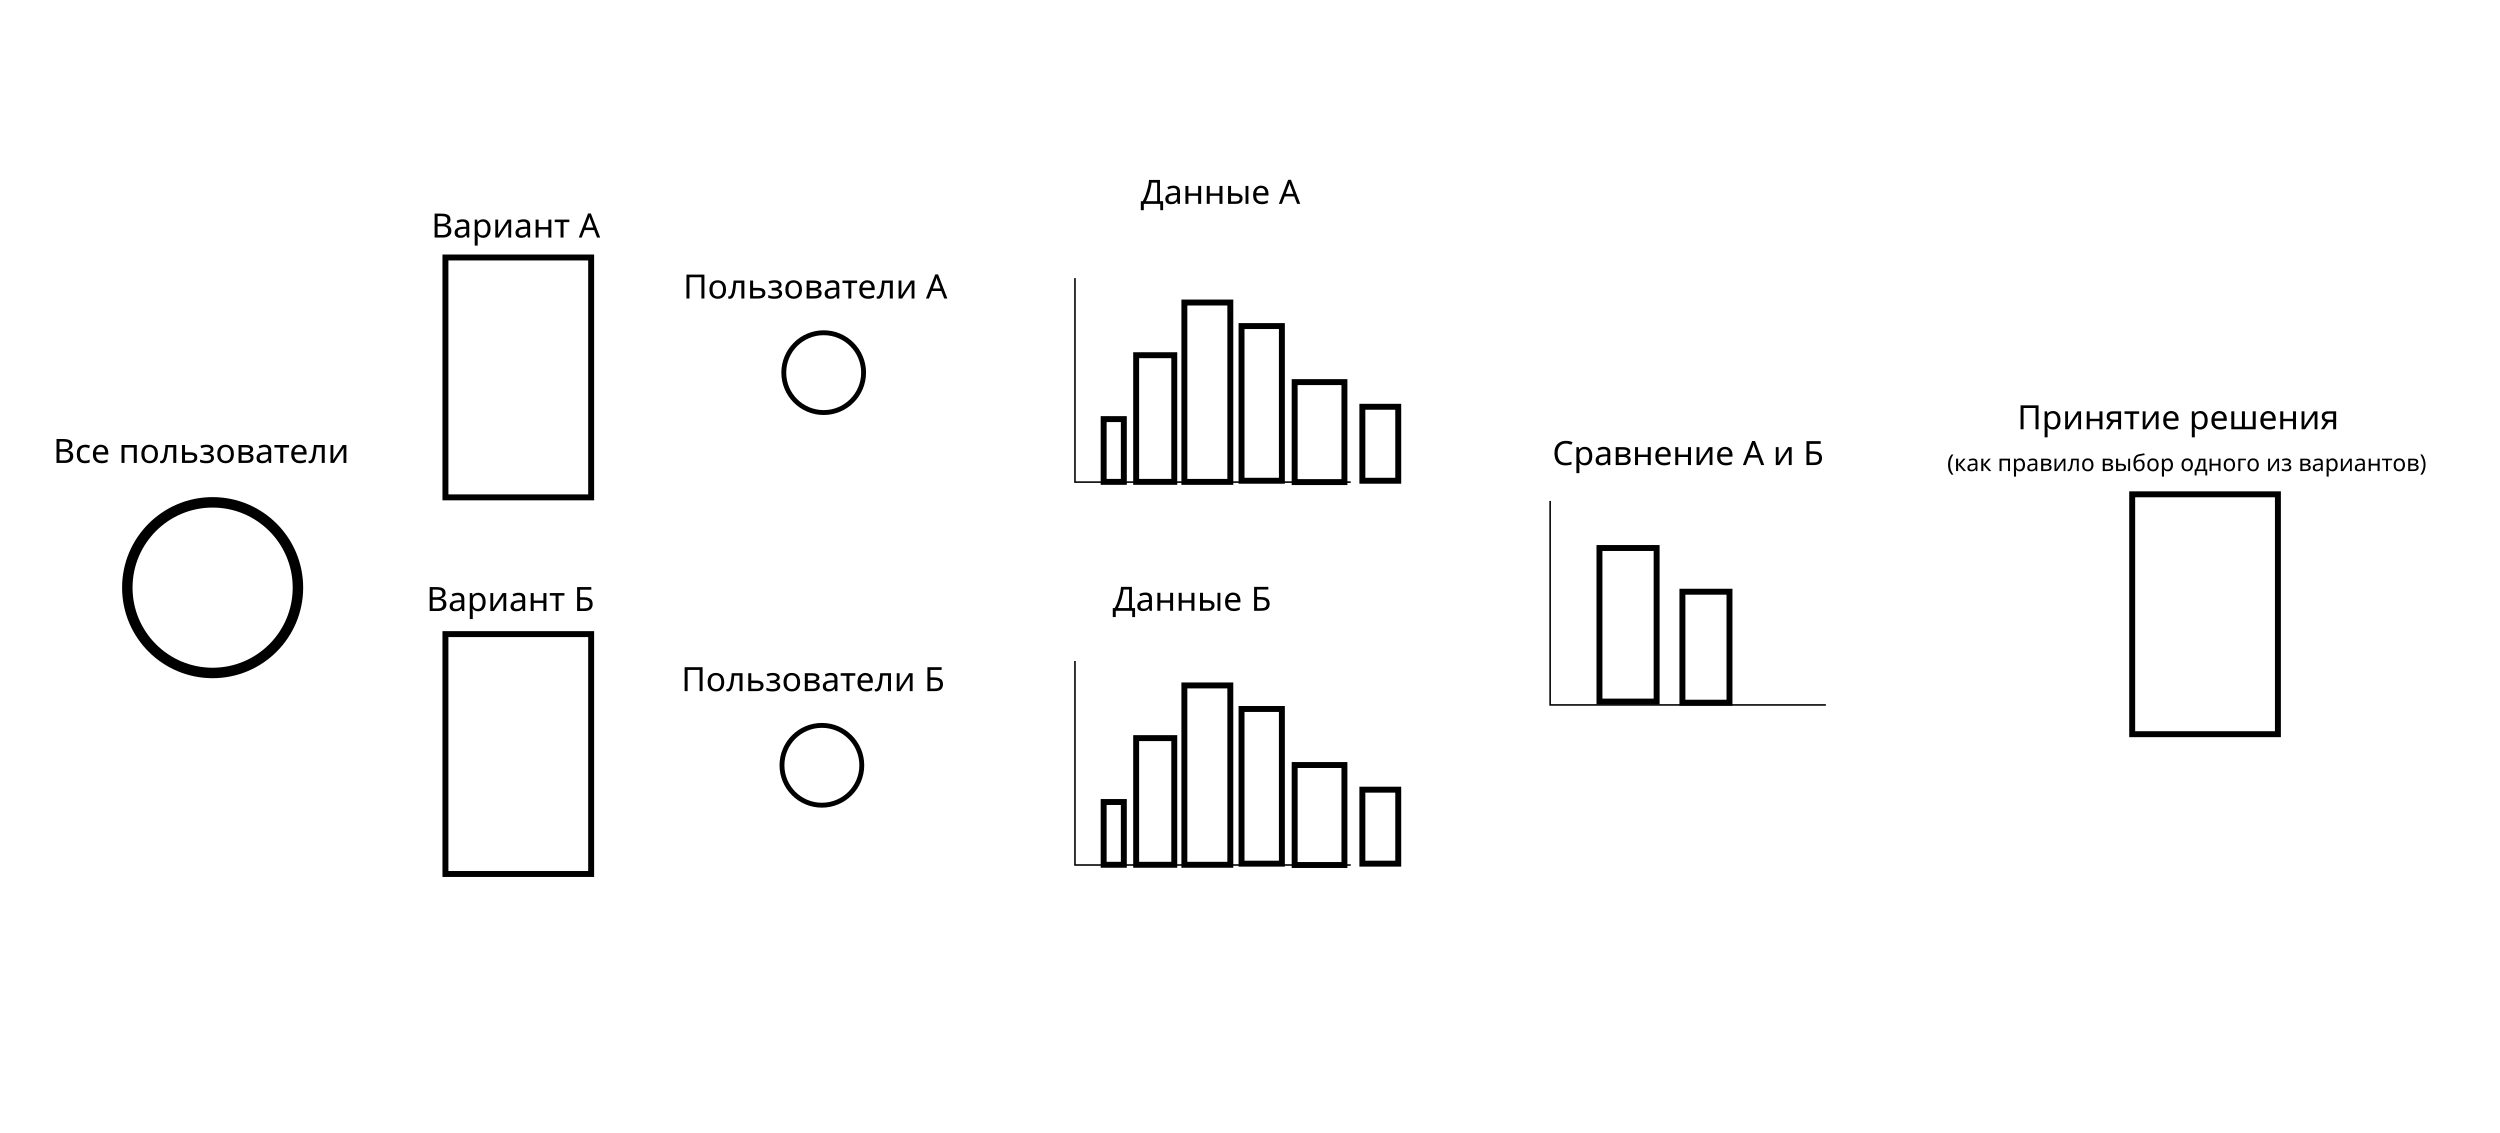
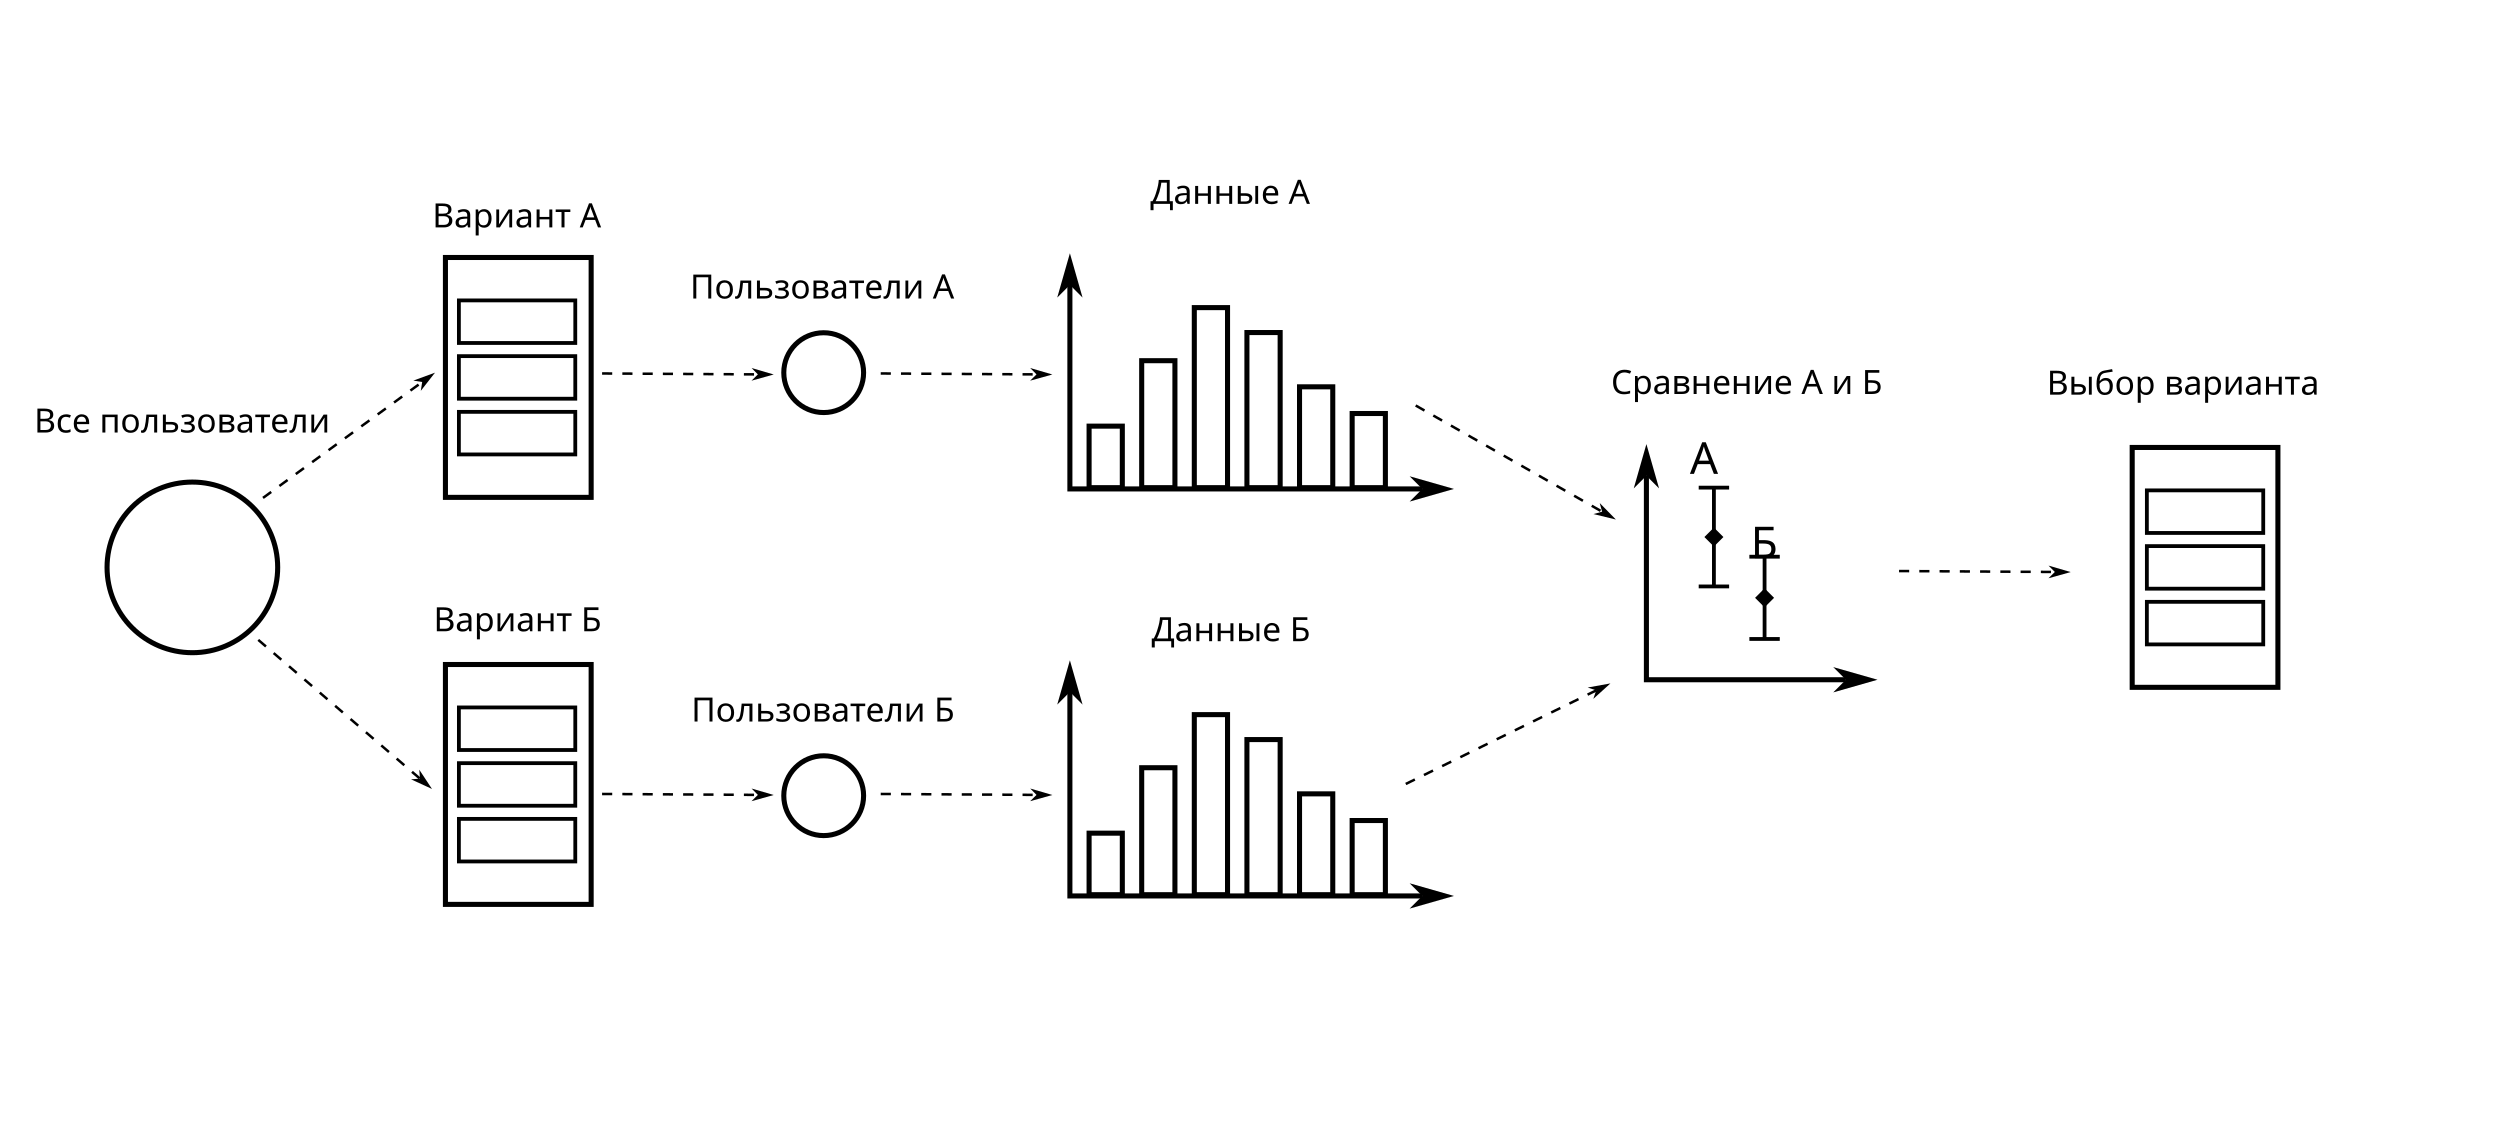
<svg xmlns="http://www.w3.org/2000/svg" width="261.124mm" height="118.31mm" viewBox="0 0 261.124 118.31" version="1.1" id="svg8">
-   <defs id="defs2" />
+   <defs id="defs2">
+     <marker style="overflow:visible" id="Diamond" refX="0" refY="0" orient="auto" markerWidth="5" markerHeight="5" viewBox="0 0 7.212 7.212" preserveAspectRatio="xMidYMid">
+       <path transform="scale(0.45)" style="fill:context-stroke;fill-rule:evenodd;stroke:context-stroke;stroke-width:1pt" d="M 0,-7.071 -7.071,0 0,7.071 7.071,0 Z" id="Diamond1" />
+     </marker>
+     <marker style="overflow:visible" id="marker1999" refX="0" refY="0" orient="auto" markerWidth="1" markerHeight="8" viewBox="0 0 1 8" preserveAspectRatio="xMidYMid">
+       <path style="fill:none;stroke:context-stroke;stroke-width:1" d="M 0,4 V -4" id="path1997" />
+     </marker>
+     <marker style="overflow:visible" id="Stop" refX="0" refY="0" orient="auto" markerWidth="1" markerHeight="8" viewBox="0 0 1 8" preserveAspectRatio="xMidYMid">
+       <path style="fill:none;stroke:context-stroke;stroke-width:1" d="M 0,4 V -4" id="path171" />
+     </marker>
+     <marker style="overflow:visible" id="marker1767" refX="0" refY="0" orient="auto-start-reverse" markerWidth="8.75" markerHeight="5" viewBox="0 0 8.75 5" preserveAspectRatio="xMidYMid">
+       <path style="fill:context-stroke;fill-rule:evenodd;stroke:none" d="M 0,0 5,-5 -12.5,0 5,5 Z" id="path1765" transform="scale(-0.5)" />
+     </marker>
+     <marker style="overflow:visible" id="marker1460" refX="0" refY="0" orient="auto-start-reverse" markerWidth="8.75" markerHeight="5" viewBox="0 0 8.75 5" preserveAspectRatio="xMidYMid">
+       <path style="fill:context-stroke;fill-rule:evenodd;stroke:none" d="M 0,0 5,-5 -12.5,0 5,5 Z" id="path1458" transform="scale(-0.5)" />
+     </marker>
+     <marker style="overflow:visible" id="marker1201" refX="0" refY="0" orient="auto-start-reverse" markerWidth="8.75" markerHeight="5" viewBox="0 0 8.75 5" preserveAspectRatio="xMidYMid">
+       <path style="fill:context-stroke;fill-rule:evenodd;stroke:none" d="M 0,0 5,-5 -12.5,0 5,5 Z" id="path1199" transform="scale(-0.5)" />
+     </marker>
+     <marker style="overflow:visible" id="Arrow1L" refX="0" refY="0" orient="auto-start-reverse" markerWidth="8.75" markerHeight="5" viewBox="0 0 8.75 5" preserveAspectRatio="xMidYMid">
+       <path style="fill:context-stroke;fill-rule:evenodd;stroke:none" d="M 0,0 5,-5 -12.5,0 5,5 Z" id="arrow1L" transform="scale(-0.5)" />
+     </marker>
+   </defs>
  <g id="layer1" transform="translate(-8.869448,-46.63369)">
+     <path id="path1289" d="m 120.619,118.907 v 21.308 h 36.808" style="fill:none;stroke:#000000;stroke-width:0.529;stroke-linecap:butt;stroke-linejoin:miter;stroke-dasharray:none;stroke-opacity:1;marker-start:url(#marker1201);marker-end:url(#Arrow1L)" />
+     <rect style="fill:none;fill-opacity:1;stroke:#000000;stroke-width:0.529;stroke-linecap:butt;stroke-linejoin:miter;stroke-miterlimit:4;stroke-dasharray:none;stroke-dashoffset:37.795;stroke-opacity:1" id="rect1291" width="3.471" height="6.426" x="122.624" y="133.658" />
+     <rect style="fill:none;fill-opacity:1;stroke:#000000;stroke-width:0.529;stroke-linecap:butt;stroke-linejoin:miter;stroke-miterlimit:4;stroke-dasharray:none;stroke-dashoffset:37.795;stroke-opacity:1" id="rect1293" width="3.471" height="13.262" x="128.119" y="126.822" />
+     <rect style="fill:none;fill-opacity:1;stroke:#000000;stroke-width:0.529;stroke-linecap:butt;stroke-linejoin:miter;stroke-miterlimit:4;stroke-dasharray:none;stroke-dashoffset:37.795;stroke-opacity:1" id="rect1295" width="3.471" height="18.806" x="133.614" y="121.277" />
+     <rect style="fill:none;fill-opacity:1;stroke:#000000;stroke-width:0.529;stroke-linecap:butt;stroke-linejoin:miter;stroke-miterlimit:4;stroke-dasharray:none;stroke-dashoffset:37.795;stroke-opacity:1" id="rect1297" width="3.471" height="16.202" x="139.11" y="123.882" />
+     <rect style="fill:none;fill-opacity:1;stroke:#000000;stroke-width:0.529;stroke-linecap:butt;stroke-linejoin:miter;stroke-miterlimit:4;stroke-dasharray:none;stroke-dashoffset:37.795;stroke-opacity:1" id="rect1299" width="3.471" height="10.533" x="144.605" y="129.551" />
+     <rect style="fill:none;fill-opacity:1;stroke:#000000;stroke-width:0.529;stroke-linecap:butt;stroke-linejoin:miter;stroke-miterlimit:4;stroke-dasharray:none;stroke-dashoffset:37.795;stroke-opacity:1" id="rect1301" width="3.471" height="7.745" x="150.101" y="132.338" />
    <ellipse style="opacity:1;vector-effect:none;fill:none;fill-opacity:1;stroke:none;stroke-width:0.62;stroke-linecap:butt;stroke-linejoin:miter;stroke-miterlimit:4;stroke-dasharray:1.239, 0.62;stroke-dashoffset:37.795;stroke-opacity:1" id="path815" cx="40.833" cy="111.593" rx="9.603" ry="13.826" />
-     <circle style="opacity:1;vector-effect:none;fill:none;fill-opacity:1;stroke:#000000;stroke-width:1.093;stroke-linecap:butt;stroke-linejoin:miter;stroke-miterlimit:4;stroke-dasharray:none;stroke-dashoffset:10;stroke-opacity:1" id="path821" cx="31.078" cy="108.014" r="8.911" />
-     <circle cy="85.557" cx="94.904" id="circle827" style="opacity:1;vector-effect:none;fill:none;fill-opacity:1;stroke:#000000;stroke-width:0.511;stroke-linecap:butt;stroke-linejoin:miter;stroke-miterlimit:4;stroke-dasharray:none;stroke-dashoffset:10;stroke-opacity:1" r="4.168" />
-     <rect style="opacity:1;vector-effect:none;fill:none;fill-opacity:1;stroke:#000000;stroke-width:0.62;stroke-linecap:butt;stroke-linejoin:miter;stroke-miterlimit:4;stroke-dasharray:none;stroke-dashoffset:37.795;stroke-opacity:1" id="rect831" width="15.22" height="25.055" x="55.395" y="73.528" />
-     <rect y="112.866" x="55.395" height="25.055" width="15.22" id="rect833" style="opacity:1;vector-effect:none;fill:none;fill-opacity:1;stroke:#000000;stroke-width:0.62;stroke-linecap:butt;stroke-linejoin:miter;stroke-miterlimit:4;stroke-dasharray:none;stroke-dashoffset:37.795;stroke-opacity:1" />
-     <path style="fill:none;stroke:#000000;stroke-width:0.164px;stroke-linecap:butt;stroke-linejoin:miter;stroke-opacity:1" d="m 170.781,98.956 v 21.308 h 28.802" id="path835" />
-     <rect style="opacity:1;vector-effect:none;fill:none;fill-opacity:1;stroke:#000000;stroke-width:0.62;stroke-linecap:butt;stroke-linejoin:miter;stroke-miterlimit:4;stroke-dasharray:none;stroke-dashoffset:37.795;stroke-opacity:1" id="rect841" width="5.971" height="16.04" x="175.933" y="103.873" />
-     <rect style="opacity:1;vector-effect:none;fill:none;fill-opacity:1;stroke:#000000;stroke-width:0.62;stroke-linecap:butt;stroke-linejoin:miter;stroke-miterlimit:4;stroke-dasharray:none;stroke-dashoffset:37.795;stroke-opacity:1" id="rect843" width="4.917" height="11.591" x="184.597" y="108.439" />
-     <path id="path845" d="M 121.149,75.68 V 96.989 h 28.802" style="fill:none;stroke:#000000;stroke-width:0.164px;stroke-linecap:butt;stroke-linejoin:miter;stroke-opacity:1" />
-     <rect style="opacity:1;vector-effect:none;fill:none;fill-opacity:1;stroke:#000000;stroke-width:0.62;stroke-linecap:butt;stroke-linejoin:miter;stroke-miterlimit:4;stroke-dasharray:none;stroke-dashoffset:37.795;stroke-opacity:1" id="rect847" width="2.107" height="6.556" x="124.146" y="90.409" />
-     <rect style="opacity:1;vector-effect:none;fill:none;fill-opacity:1;stroke:#000000;stroke-width:0.62;stroke-linecap:butt;stroke-linejoin:miter;stroke-miterlimit:4;stroke-dasharray:none;stroke-dashoffset:37.795;stroke-opacity:1" id="rect849" width="3.981" height="13.23" x="127.541" y="83.735" />
-     <rect style="opacity:1;vector-effect:none;fill:none;fill-opacity:1;stroke:#000000;stroke-width:0.62;stroke-linecap:butt;stroke-linejoin:miter;stroke-miterlimit:4;stroke-dasharray:none;stroke-dashoffset:37.795;stroke-opacity:1" id="rect851" width="4.8" height="18.733" x="132.576" y="78.233" />
-     <rect style="opacity:1;vector-effect:none;fill:none;fill-opacity:1;stroke:#000000;stroke-width:0.62;stroke-linecap:butt;stroke-linejoin:miter;stroke-miterlimit:4;stroke-dasharray:none;stroke-dashoffset:37.795;stroke-opacity:1" id="rect853" width="4.215" height="16.157" x="138.547" y="80.691" />
-     <rect style="opacity:1;vector-effect:none;fill:none;fill-opacity:1;stroke:#000000;stroke-width:0.62;stroke-linecap:butt;stroke-linejoin:miter;stroke-miterlimit:4;stroke-dasharray:none;stroke-dashoffset:37.795;stroke-opacity:1" id="rect855" width="5.198" height="10.443" x="144.096" y="86.545" />
-     <rect style="opacity:1;vector-effect:none;fill:none;fill-opacity:1;stroke:#000000;stroke-width:0.62;stroke-linecap:butt;stroke-linejoin:miter;stroke-miterlimit:4;stroke-dasharray:none;stroke-dashoffset:37.795;stroke-opacity:1" id="rect857" width="3.747" height="7.727" x="151.168" y="89.121" />
-     <path style="fill:none;stroke:#000000;stroke-width:0.164px;stroke-linecap:butt;stroke-linejoin:miter;stroke-opacity:1" d="m 121.149,115.675 v 21.308 h 28.802" id="path859" />
-     <rect y="130.403" x="124.146" height="6.556" width="2.107" id="rect861" style="opacity:1;vector-effect:none;fill:none;fill-opacity:1;stroke:#000000;stroke-width:0.62;stroke-linecap:butt;stroke-linejoin:miter;stroke-miterlimit:4;stroke-dasharray:none;stroke-dashoffset:37.795;stroke-opacity:1" />
-     <rect y="123.73" x="127.541" height="13.23" width="3.981" id="rect863" style="opacity:1;vector-effect:none;fill:none;fill-opacity:1;stroke:#000000;stroke-width:0.62;stroke-linecap:butt;stroke-linejoin:miter;stroke-miterlimit:4;stroke-dasharray:none;stroke-dashoffset:37.795;stroke-opacity:1" />
-     <rect y="118.227" x="132.576" height="18.733" width="4.8" id="rect865" style="opacity:1;vector-effect:none;fill:none;fill-opacity:1;stroke:#000000;stroke-width:0.62;stroke-linecap:butt;stroke-linejoin:miter;stroke-miterlimit:4;stroke-dasharray:none;stroke-dashoffset:37.795;stroke-opacity:1" />
-     <rect y="120.686" x="138.547" height="16.157" width="4.215" id="rect867" style="opacity:1;vector-effect:none;fill:none;fill-opacity:1;stroke:#000000;stroke-width:0.62;stroke-linecap:butt;stroke-linejoin:miter;stroke-miterlimit:4;stroke-dasharray:none;stroke-dashoffset:37.795;stroke-opacity:1" />
-     <rect y="126.54" x="144.096" height="10.443" width="5.198" id="rect869" style="opacity:1;vector-effect:none;fill:none;fill-opacity:1;stroke:#000000;stroke-width:0.62;stroke-linecap:butt;stroke-linejoin:miter;stroke-miterlimit:4;stroke-dasharray:none;stroke-dashoffset:37.795;stroke-opacity:1" />
-     <rect y="129.115" x="151.168" height="7.727" width="3.747" id="rect871" style="opacity:1;vector-effect:none;fill:none;fill-opacity:1;stroke:#000000;stroke-width:0.62;stroke-linecap:butt;stroke-linejoin:miter;stroke-miterlimit:4;stroke-dasharray:none;stroke-dashoffset:37.795;stroke-opacity:1" />
-     <text xml:space="preserve" style="font-style:normal;font-weight:normal;font-size:3.497px;line-height:1.25;font-family:sans-serif;letter-spacing:0px;word-spacing:0px;fill:#000000;fill-opacity:1;stroke:none;stroke-width:0.164" x="14.428" y="94.988" id="text875">
-       <tspan id="tspan873" x="14.428" y="94.988" style="stroke-width:0.164">Все пользователи</tspan>
+     <circle style="opacity:1;fill:none;fill-opacity:1;stroke:#000000;stroke-width:0.529;stroke-linecap:butt;stroke-linejoin:miter;stroke-miterlimit:4;stroke-dasharray:none;stroke-dashoffset:10;stroke-opacity:1" id="path821" cx="28.962" cy="105.897" r="8.911" />
+     <circle cy="85.557" cx="94.904" id="circle827" style="opacity:1;fill:none;fill-opacity:1;stroke:#000000;stroke-width:0.529;stroke-linecap:butt;stroke-linejoin:miter;stroke-miterlimit:4;stroke-dasharray:none;stroke-dashoffset:10;stroke-opacity:1" r="4.168" />
+     <rect style="opacity:1;fill:none;fill-opacity:1;stroke:#000000;stroke-width:0.529;stroke-linecap:butt;stroke-linejoin:miter;stroke-miterlimit:4;stroke-dasharray:none;stroke-dashoffset:37.795;stroke-opacity:1" id="rect831" width="15.22" height="25.055" x="55.395" y="73.528" />
+     <rect y="116.041" x="55.395" height="25.055" width="15.22" id="rect833" style="opacity:1;fill:none;fill-opacity:1;stroke:#000000;stroke-width:0.529;stroke-linecap:butt;stroke-linejoin:miter;stroke-miterlimit:4;stroke-dasharray:none;stroke-dashoffset:37.795;stroke-opacity:1" />
+     <path id="path845" d="M 120.619,76.393 V 97.702 H 157.428" style="fill:none;stroke:#000000;stroke-width:0.529;stroke-linecap:butt;stroke-linejoin:miter;stroke-dasharray:none;stroke-opacity:1;marker-start:url(#marker1201);marker-end:url(#Arrow1L)" />
+     <rect style="fill:none;fill-opacity:1;stroke:#000000;stroke-width:0.529;stroke-linecap:butt;stroke-linejoin:miter;stroke-miterlimit:4;stroke-dasharray:none;stroke-dashoffset:37.795;stroke-opacity:1" id="rect847" width="3.471" height="6.426" x="122.624" y="91.144" />
+     <rect style="fill:none;fill-opacity:1;stroke:#000000;stroke-width:0.529;stroke-linecap:butt;stroke-linejoin:miter;stroke-miterlimit:4;stroke-dasharray:none;stroke-dashoffset:37.795;stroke-opacity:1" id="rect849" width="3.471" height="13.262" x="128.119" y="84.308" />
+     <rect style="fill:none;fill-opacity:1;stroke:#000000;stroke-width:0.529;stroke-linecap:butt;stroke-linejoin:miter;stroke-miterlimit:4;stroke-dasharray:none;stroke-dashoffset:37.795;stroke-opacity:1" id="rect851" width="3.471" height="18.806" x="133.614" y="78.764" />
+     <rect style="fill:none;fill-opacity:1;stroke:#000000;stroke-width:0.529;stroke-linecap:butt;stroke-linejoin:miter;stroke-miterlimit:4;stroke-dasharray:none;stroke-dashoffset:37.795;stroke-opacity:1" id="rect853" width="3.471" height="16.202" x="139.11" y="81.368" />
+     <rect style="fill:none;fill-opacity:1;stroke:#000000;stroke-width:0.529;stroke-linecap:butt;stroke-linejoin:miter;stroke-miterlimit:4;stroke-dasharray:none;stroke-dashoffset:37.795;stroke-opacity:1" id="rect855" width="3.471" height="10.533" x="144.605" y="87.037" />
+     <rect style="fill:none;fill-opacity:1;stroke:#000000;stroke-width:0.529;stroke-linecap:butt;stroke-linejoin:miter;stroke-miterlimit:4;stroke-dasharray:none;stroke-dashoffset:37.795;stroke-opacity:1" id="rect857" width="3.471" height="7.745" x="150.101" y="89.825" />
+     <text xml:space="preserve" style="font-style:normal;font-weight:normal;font-size:3.497px;line-height:1.25;font-family:sans-serif;letter-spacing:0px;word-spacing:0px;fill:#000000;fill-opacity:1;stroke:none;stroke-width:0.164" x="12.432" y="91.813" id="text875">
+       <tspan id="tspan873" x="12.432" y="91.813" style="stroke-width:0.164">Все пользователи</tspan>
    </text>
-     <text xml:space="preserve" style="font-style:normal;font-weight:normal;font-size:3.497px;line-height:1.25;font-family:sans-serif;letter-spacing:0px;word-spacing:0px;fill:#000000;fill-opacity:1;stroke:none;stroke-width:0.164" x="80.226" y="77.814" id="text879">
-       <tspan id="tspan877" x="80.226" y="77.814" style="stroke-width:0.164">Пользователи A</tspan>
+     <text xml:space="preserve" style="font-style:normal;font-weight:normal;font-size:3.497px;line-height:1.25;font-family:sans-serif;letter-spacing:0px;word-spacing:0px;fill:#000000;fill-opacity:1;stroke:none;stroke-width:0.164" x="80.942" y="77.814" id="text879">
+       <tspan id="tspan877" x="80.942" y="77.814" style="stroke-width:0.164">Пользователи A</tspan>
    </text>
-     <text xml:space="preserve" style="font-style:normal;font-weight:normal;font-size:3.497px;line-height:1.25;font-family:sans-serif;letter-spacing:0px;word-spacing:0px;fill:#000000;fill-opacity:1;stroke:none;stroke-width:0.164" x="53.92" y="71.444" id="text887">
-       <tspan id="tspan885" x="53.92" y="71.444" style="stroke-width:0.164">Вариант А</tspan>
+     <text xml:space="preserve" style="font-style:normal;font-weight:normal;font-size:3.497px;line-height:1.25;font-family:sans-serif;letter-spacing:0px;word-spacing:0px;fill:#000000;fill-opacity:1;stroke:none;stroke-width:0.164" x="54.022" y="70.385" id="text887">
+       <tspan id="tspan885" x="54.022" y="70.385" style="stroke-width:0.164">Вариант А</tspan>
    </text>
-     <text xml:space="preserve" style="font-style:normal;font-weight:normal;font-size:3.497px;line-height:1.25;font-family:sans-serif;letter-spacing:0px;word-spacing:0px;fill:#000000;fill-opacity:1;stroke:none;stroke-width:0.164" x="53.405" y="110.454" id="text891">
-       <tspan id="tspan889" x="53.405" y="110.454" style="stroke-width:0.164">Вариант Б</tspan>
+     <text xml:space="preserve" style="font-style:normal;font-weight:normal;font-size:3.497px;line-height:1.25;font-family:sans-serif;letter-spacing:0px;word-spacing:0px;fill:#000000;fill-opacity:1;stroke:none;stroke-width:0.164" x="54.152" y="112.571" id="text891">
+       <tspan id="tspan889" x="54.152" y="112.571" style="stroke-width:0.164">Вариант Б</tspan>
    </text>
-     <text xml:space="preserve" style="font-style:normal;font-weight:normal;font-size:3.497px;line-height:1.25;font-family:sans-serif;letter-spacing:0px;word-spacing:0px;fill:#000000;fill-opacity:1;stroke:none;stroke-width:0.164" x="128.01" y="67.93" id="text895">
-       <tspan id="tspan893" x="128.01" y="67.93" style="stroke-width:0.164">Данные А</tspan>
+     <text xml:space="preserve" style="font-style:normal;font-weight:normal;font-size:3.497px;line-height:1.25;font-family:sans-serif;letter-spacing:0px;word-spacing:0px;fill:#000000;fill-opacity:1;stroke:none;stroke-width:0.164" x="129.027" y="67.93" id="text895">
+       <tspan id="tspan893" x="129.027" y="67.93" style="stroke-width:0.164">Данные А</tspan>
    </text>
-     <text xml:space="preserve" style="font-style:normal;font-weight:normal;font-size:3.497px;line-height:1.25;font-family:sans-serif;letter-spacing:0px;word-spacing:0px;fill:#000000;fill-opacity:1;stroke:none;stroke-width:0.164" x="125.083" y="110.43" id="text899">
-       <tspan id="tspan897" x="125.083" y="110.43" style="stroke-width:0.164">Данные Б</tspan>
+     <text xml:space="preserve" style="font-style:normal;font-weight:normal;font-size:3.497px;line-height:1.25;font-family:sans-serif;letter-spacing:0px;word-spacing:0px;fill:#000000;fill-opacity:1;stroke:none;stroke-width:0.164" x="129.156" y="113.605" id="text899">
+       <tspan id="tspan897" x="129.156" y="113.605" style="stroke-width:0.164">Данные Б</tspan>
    </text>
-     <text xml:space="preserve" style="font-style:normal;font-weight:normal;font-size:3.497px;line-height:1.25;font-family:sans-serif;letter-spacing:0px;word-spacing:0px;fill:#000000;fill-opacity:1;stroke:none;stroke-width:0.164" x="171.016" y="95.209" id="text903">
-       <tspan id="tspan901" x="171.016" y="95.209" style="stroke-width:0.164">Сравнение А и Б</tspan>
+     <text xml:space="preserve" style="font-style:normal;font-weight:normal;font-size:3.497px;line-height:1.25;font-family:sans-serif;letter-spacing:0px;word-spacing:0px;fill:#000000;fill-opacity:1;stroke:none;stroke-width:0.164" x="177.137" y="87.786" id="text903">
+       <tspan id="tspan901" x="177.137" y="87.786" style="stroke-width:0.164">Сравнение А и Б</tspan>
    </text>
-     <rect style="opacity:1;vector-effect:none;fill:none;fill-opacity:1;stroke:#000000;stroke-width:0.62;stroke-linecap:butt;stroke-linejoin:miter;stroke-miterlimit:4;stroke-dasharray:none;stroke-dashoffset:37.795;stroke-opacity:1" id="rect831-3" width="15.22" height="25.055" x="231.576" y="98.265" />
-     <text xml:space="preserve" style="font-style:normal;font-variant:normal;font-weight:normal;font-stretch:normal;font-size:3.497px;line-height:1.25;font-family:sans-serif;-inkscape-font-specification:'sans-serif, Normal';font-variant-ligatures:normal;font-variant-caps:normal;font-variant-numeric:normal;font-feature-settings:normal;text-align:center;letter-spacing:0px;word-spacing:0px;writing-mode:lr-tb;text-anchor:middle;fill:#000000;fill-opacity:1;stroke:none;stroke-width:0.164" x="239.557" y="91.467" id="text887-6">
-       <tspan x="239.557" y="91.467" style="font-style:normal;font-variant:normal;font-weight:normal;font-stretch:normal;font-size:3.497px;font-family:sans-serif;-inkscape-font-specification:'sans-serif, Normal';font-variant-ligatures:normal;font-variant-caps:normal;font-variant-numeric:normal;font-feature-settings:normal;text-align:center;writing-mode:lr-tb;text-anchor:middle;stroke-width:0.164" id="tspan1540">Принятие решения</tspan>
-       <tspan x="239.557" y="95.838" style="font-style:normal;font-variant:normal;font-weight:normal;font-stretch:normal;font-size:2.416px;line-height:1;font-family:sans-serif;-inkscape-font-specification:'sans-serif, Normal';font-variant-ligatures:normal;font-variant-caps:normal;font-variant-numeric:normal;font-feature-settings:normal;text-align:center;writing-mode:lr-tb;text-anchor:middle;stroke-width:0.164" id="tspan1544">(как правило выбор одного из вариантов)</tspan>
+     <rect style="opacity:1;fill:none;fill-opacity:1;stroke:#000000;stroke-width:0.529;stroke-linecap:butt;stroke-linejoin:miter;stroke-miterlimit:4;stroke-dasharray:none;stroke-dashoffset:37.795;stroke-opacity:1" id="rect831-3" width="15.22" height="25.055" x="231.576" y="93.37" />
+     <text xml:space="preserve" style="font-style:normal;font-variant:normal;font-weight:normal;font-stretch:normal;font-size:3.497px;line-height:1.25;font-family:sans-serif;-inkscape-font-specification:'sans-serif, Normal';font-variant-ligatures:normal;font-variant-caps:normal;font-variant-numeric:normal;font-feature-settings:normal;text-align:center;letter-spacing:0px;word-spacing:0px;writing-mode:lr-tb;text-anchor:middle;fill:#000000;fill-opacity:1;stroke:none;stroke-width:0.164" x="239.158" y="87.858" id="text887-6">
+       <tspan x="239.158" y="87.858" style="font-style:normal;font-variant:normal;font-weight:normal;font-stretch:normal;font-size:3.497px;line-height:1.25;font-family:sans-serif;-inkscape-font-specification:'sans-serif, Normal';font-variant-ligatures:normal;font-variant-caps:normal;font-variant-numeric:normal;font-feature-settings:normal;text-align:center;writing-mode:lr-tb;text-anchor:middle;stroke-width:0.164" id="tspan1544">Выбор варианта</tspan>
    </text>
-     <circle r="4.168" style="opacity:1;vector-effect:none;fill:none;fill-opacity:1;stroke:#000000;stroke-width:0.511;stroke-linecap:butt;stroke-linejoin:miter;stroke-miterlimit:4;stroke-dasharray:none;stroke-dashoffset:10;stroke-opacity:1" id="circle864" cx="94.715" cy="126.568" />
-     <text id="text868" y="118.825" x="80.037" style="font-style:normal;font-weight:normal;font-size:3.497px;line-height:1.25;font-family:sans-serif;letter-spacing:0px;word-spacing:0px;fill:#000000;fill-opacity:1;stroke:none;stroke-width:0.164" xml:space="preserve">
-       <tspan style="stroke-width:0.164" y="118.825" x="80.037" id="tspan866">Пользователи Б</tspan>
+     <circle r="4.168" style="opacity:1;fill:none;fill-opacity:1;stroke:#000000;stroke-width:0.529;stroke-linecap:butt;stroke-linejoin:miter;stroke-miterlimit:4;stroke-dasharray:none;stroke-dashoffset:10;stroke-opacity:1" id="circle864" cx="94.904" cy="129.743" />
+     <text id="text868" y="122" x="81.071" style="font-style:normal;font-weight:normal;font-size:3.497px;line-height:1.25;font-family:sans-serif;letter-spacing:0px;word-spacing:0px;fill:#000000;fill-opacity:1;stroke:none;stroke-width:0.164" xml:space="preserve">
+       <tspan style="stroke-width:0.164" y="122" x="81.071" id="tspan866">Пользователи Б</tspan>
    </text>
+     <path style="opacity:1;fill:#000000;fill-opacity:1;stroke:#000000;stroke-width:0.265;stroke-dasharray:1.058, 1.058;stroke-dashoffset:0;stroke-opacity:1;marker-end:url(#marker1460)" d="M 36.341,98.639 52.966,86.533" id="path1456" />
+     <path style="opacity:1;fill:#000000;fill-opacity:1;stroke:#000000;stroke-width:0.265;stroke-dasharray:1.058, 1.058;stroke-dashoffset:0;stroke-opacity:1;marker-end:url(#marker1460)" d="m 71.757,85.642 16.272,0.097" id="path1508" />
+     <path style="opacity:1;fill:#000000;fill-opacity:1;stroke:#000000;stroke-width:0.265;stroke-dasharray:1.058, 1.058;stroke-dashoffset:0;stroke-opacity:1;marker-end:url(#marker1460)" d="m 100.861,85.642 16.272,0.097" id="path1520" />
+     <path style="opacity:1;fill:#000000;fill-opacity:1;stroke:#000000;stroke-width:0.265;stroke-dasharray:1.058, 1.058;stroke-dashoffset:0;stroke-opacity:1;marker-end:url(#marker1460)" d="m 71.757,129.563 16.272,0.097" id="path1528" />
+     <path style="opacity:1;fill:#000000;fill-opacity:1;stroke:#000000;stroke-width:0.265;stroke-dasharray:1.058, 1.058;stroke-dashoffset:0;stroke-opacity:1;marker-end:url(#marker1460)" d="m 100.861,129.563 16.272,0.097" id="path1530" />
+     <g id="g1756" transform="translate(0,-0.1840684)">
+       <rect style="opacity:1;fill:none;fill-opacity:1;stroke:#000000;stroke-width:0.397;stroke-dasharray:none;stroke-dashoffset:0;stroke-opacity:1" id="rect1534" width="12.156" height="4.447" x="56.801" y="78.195" />
+       <rect style="opacity:1;fill:none;fill-opacity:1;stroke:#000000;stroke-width:0.397;stroke-dasharray:none;stroke-dashoffset:0;stroke-opacity:1" id="rect1536" width="12.156" height="4.447" x="56.801" y="84.016" />
+       <rect style="opacity:1;fill:none;fill-opacity:1;stroke:#000000;stroke-width:0.397;stroke-dasharray:none;stroke-dashoffset:0;stroke-opacity:1" id="rect1538" width="12.156" height="4.447" x="56.801" y="89.836" />
+     </g>
+     <g id="g1761" transform="translate(0,1.054641)">
+       <rect style="opacity:1;fill:none;fill-opacity:1;stroke:#000000;stroke-width:0.397;stroke-dasharray:none;stroke-dashoffset:0;stroke-opacity:1" id="rect1747" width="12.156" height="4.447" x="56.801" y="119.47" />
+       <rect style="opacity:1;fill:none;fill-opacity:1;stroke:#000000;stroke-width:0.397;stroke-dasharray:none;stroke-dashoffset:0;stroke-opacity:1" id="rect1749" width="12.156" height="4.447" x="56.801" y="125.291" />
+       <rect style="opacity:1;fill:none;fill-opacity:1;stroke:#000000;stroke-width:0.397;stroke-dasharray:none;stroke-dashoffset:0;stroke-opacity:1" id="rect1751" width="12.156" height="4.447" x="56.801" y="131.111" />
+     </g>
+     <path style="opacity:1;fill:#000000;fill-opacity:1;stroke:#000000;stroke-width:0.265;stroke-dasharray:1.058, 1.058;stroke-dashoffset:0;stroke-opacity:1;marker-end:url(#marker1460)" d="m 35.845,113.47 16.89,14.493" id="path1763" />
+     <g id="g2877" transform="translate(5.291667,-2.631517)">
+       <path style="fill:none;stroke:#000000;stroke-width:0.529;stroke-linecap:butt;stroke-linejoin:miter;stroke-dasharray:none;stroke-opacity:1;marker-start:url(#marker1460);marker-end:url(#marker1767)" d="m 175.544,98.956 v 21.308 h 20.836" id="path835" />
+       <path style="opacity:1;fill:none;fill-opacity:1;stroke:#000000;stroke-width:0.397;stroke-dasharray:none;stroke-dashoffset:0;stroke-opacity:1;marker-start:url(#marker1999);marker-mid:url(#Diamond);marker-end:url(#Stop)" d="m 182.595,100.198 v 5.16 5.16" id="path1929" />
+       <path style="opacity:1;fill:none;fill-opacity:1;stroke:#000000;stroke-width:0.397;stroke-dasharray:none;stroke-dashoffset:0;stroke-opacity:1;marker-start:url(#marker1999);marker-mid:url(#Diamond);marker-end:url(#Stop)" d="m 187.887,107.412 v 4.296 4.296" id="path2800" />
+       <text xml:space="preserve" style="font-style:normal;font-variant:normal;font-weight:normal;font-stretch:normal;font-size:4.586px;font-family:sans-serif;-inkscape-font-specification:sans-serif;text-align:center;text-anchor:middle;opacity:1;fill:#000000;fill-opacity:1;stroke:#000000;stroke-width:0.397;stroke-dasharray:none;stroke-dashoffset:0;stroke-opacity:1" x="185.727" y="98.759" id="text2858">
+         <tspan id="tspan2856" style="font-style:normal;font-variant:normal;font-weight:normal;font-stretch:normal;font-size:4.586px;font-family:sans-serif;-inkscape-font-specification:sans-serif;fill:#000000;fill-opacity:1;stroke:none;stroke-width:0.397;stroke-opacity:1" x="185.727" y="98.759">А</tspan>
+       </text>
+       <text xml:space="preserve" style="font-style:normal;font-variant:normal;font-weight:normal;font-stretch:normal;font-size:4.586px;font-family:sans-serif;-inkscape-font-specification:sans-serif;text-align:center;text-anchor:middle;opacity:1;fill:#000000;fill-opacity:1;stroke:#000000;stroke-width:0.397;stroke-dasharray:none;stroke-dashoffset:0;stroke-opacity:1" x="192.021" y="107.571" id="text2862">
+         <tspan id="tspan2860" style="font-style:normal;font-variant:normal;font-weight:normal;font-stretch:normal;font-size:4.586px;font-family:sans-serif;-inkscape-font-specification:sans-serif;fill:#000000;fill-opacity:1;stroke:none;stroke-width:0.397;stroke-opacity:1" x="192.021" y="107.571">Б</tspan>
+       </text>
+     </g>
+     <path style="opacity:1;fill:#000000;fill-opacity:1;stroke:#000000;stroke-width:0.265;stroke-dasharray:1.058, 1.058;stroke-dashoffset:0;stroke-opacity:1;marker-end:url(#marker1460)" d="m 155.701,128.519 19.891,-9.773" id="path2963" />
+     <path style="opacity:1;fill:#000000;fill-opacity:1;stroke:#000000;stroke-width:0.265;stroke-dasharray:1.058, 1.058;stroke-dashoffset:0;stroke-opacity:1;marker-end:url(#marker1460)" d="m 156.738,88.989 19.47,11.09" id="path2965" />
+     <path style="opacity:1;fill:#000000;fill-opacity:1;stroke:#000000;stroke-width:0.265;stroke-dasharray:1.058, 1.058;stroke-dashoffset:0;stroke-opacity:1;marker-end:url(#marker1460)" d="m 207.224,106.279 16.272,0.097" id="path2967" />
+     <g id="g2975" transform="translate(176.3073,-21.61674)">
+       <rect style="opacity:1;fill:none;fill-opacity:1;stroke:#000000;stroke-width:0.397;stroke-dasharray:none;stroke-dashoffset:0;stroke-opacity:1" id="rect2969" width="12.156" height="4.447" x="56.801" y="119.47" />
+       <rect style="opacity:1;fill:none;fill-opacity:1;stroke:#000000;stroke-width:0.397;stroke-dasharray:none;stroke-dashoffset:0;stroke-opacity:1" id="rect2971" width="12.156" height="4.447" x="56.801" y="125.291" />
+       <rect style="opacity:1;fill:none;fill-opacity:1;stroke:#000000;stroke-width:0.397;stroke-dasharray:none;stroke-dashoffset:0;stroke-opacity:1" id="rect2973" width="12.156" height="4.447" x="56.801" y="131.111" />
+     </g>
  </g>
</svg>
